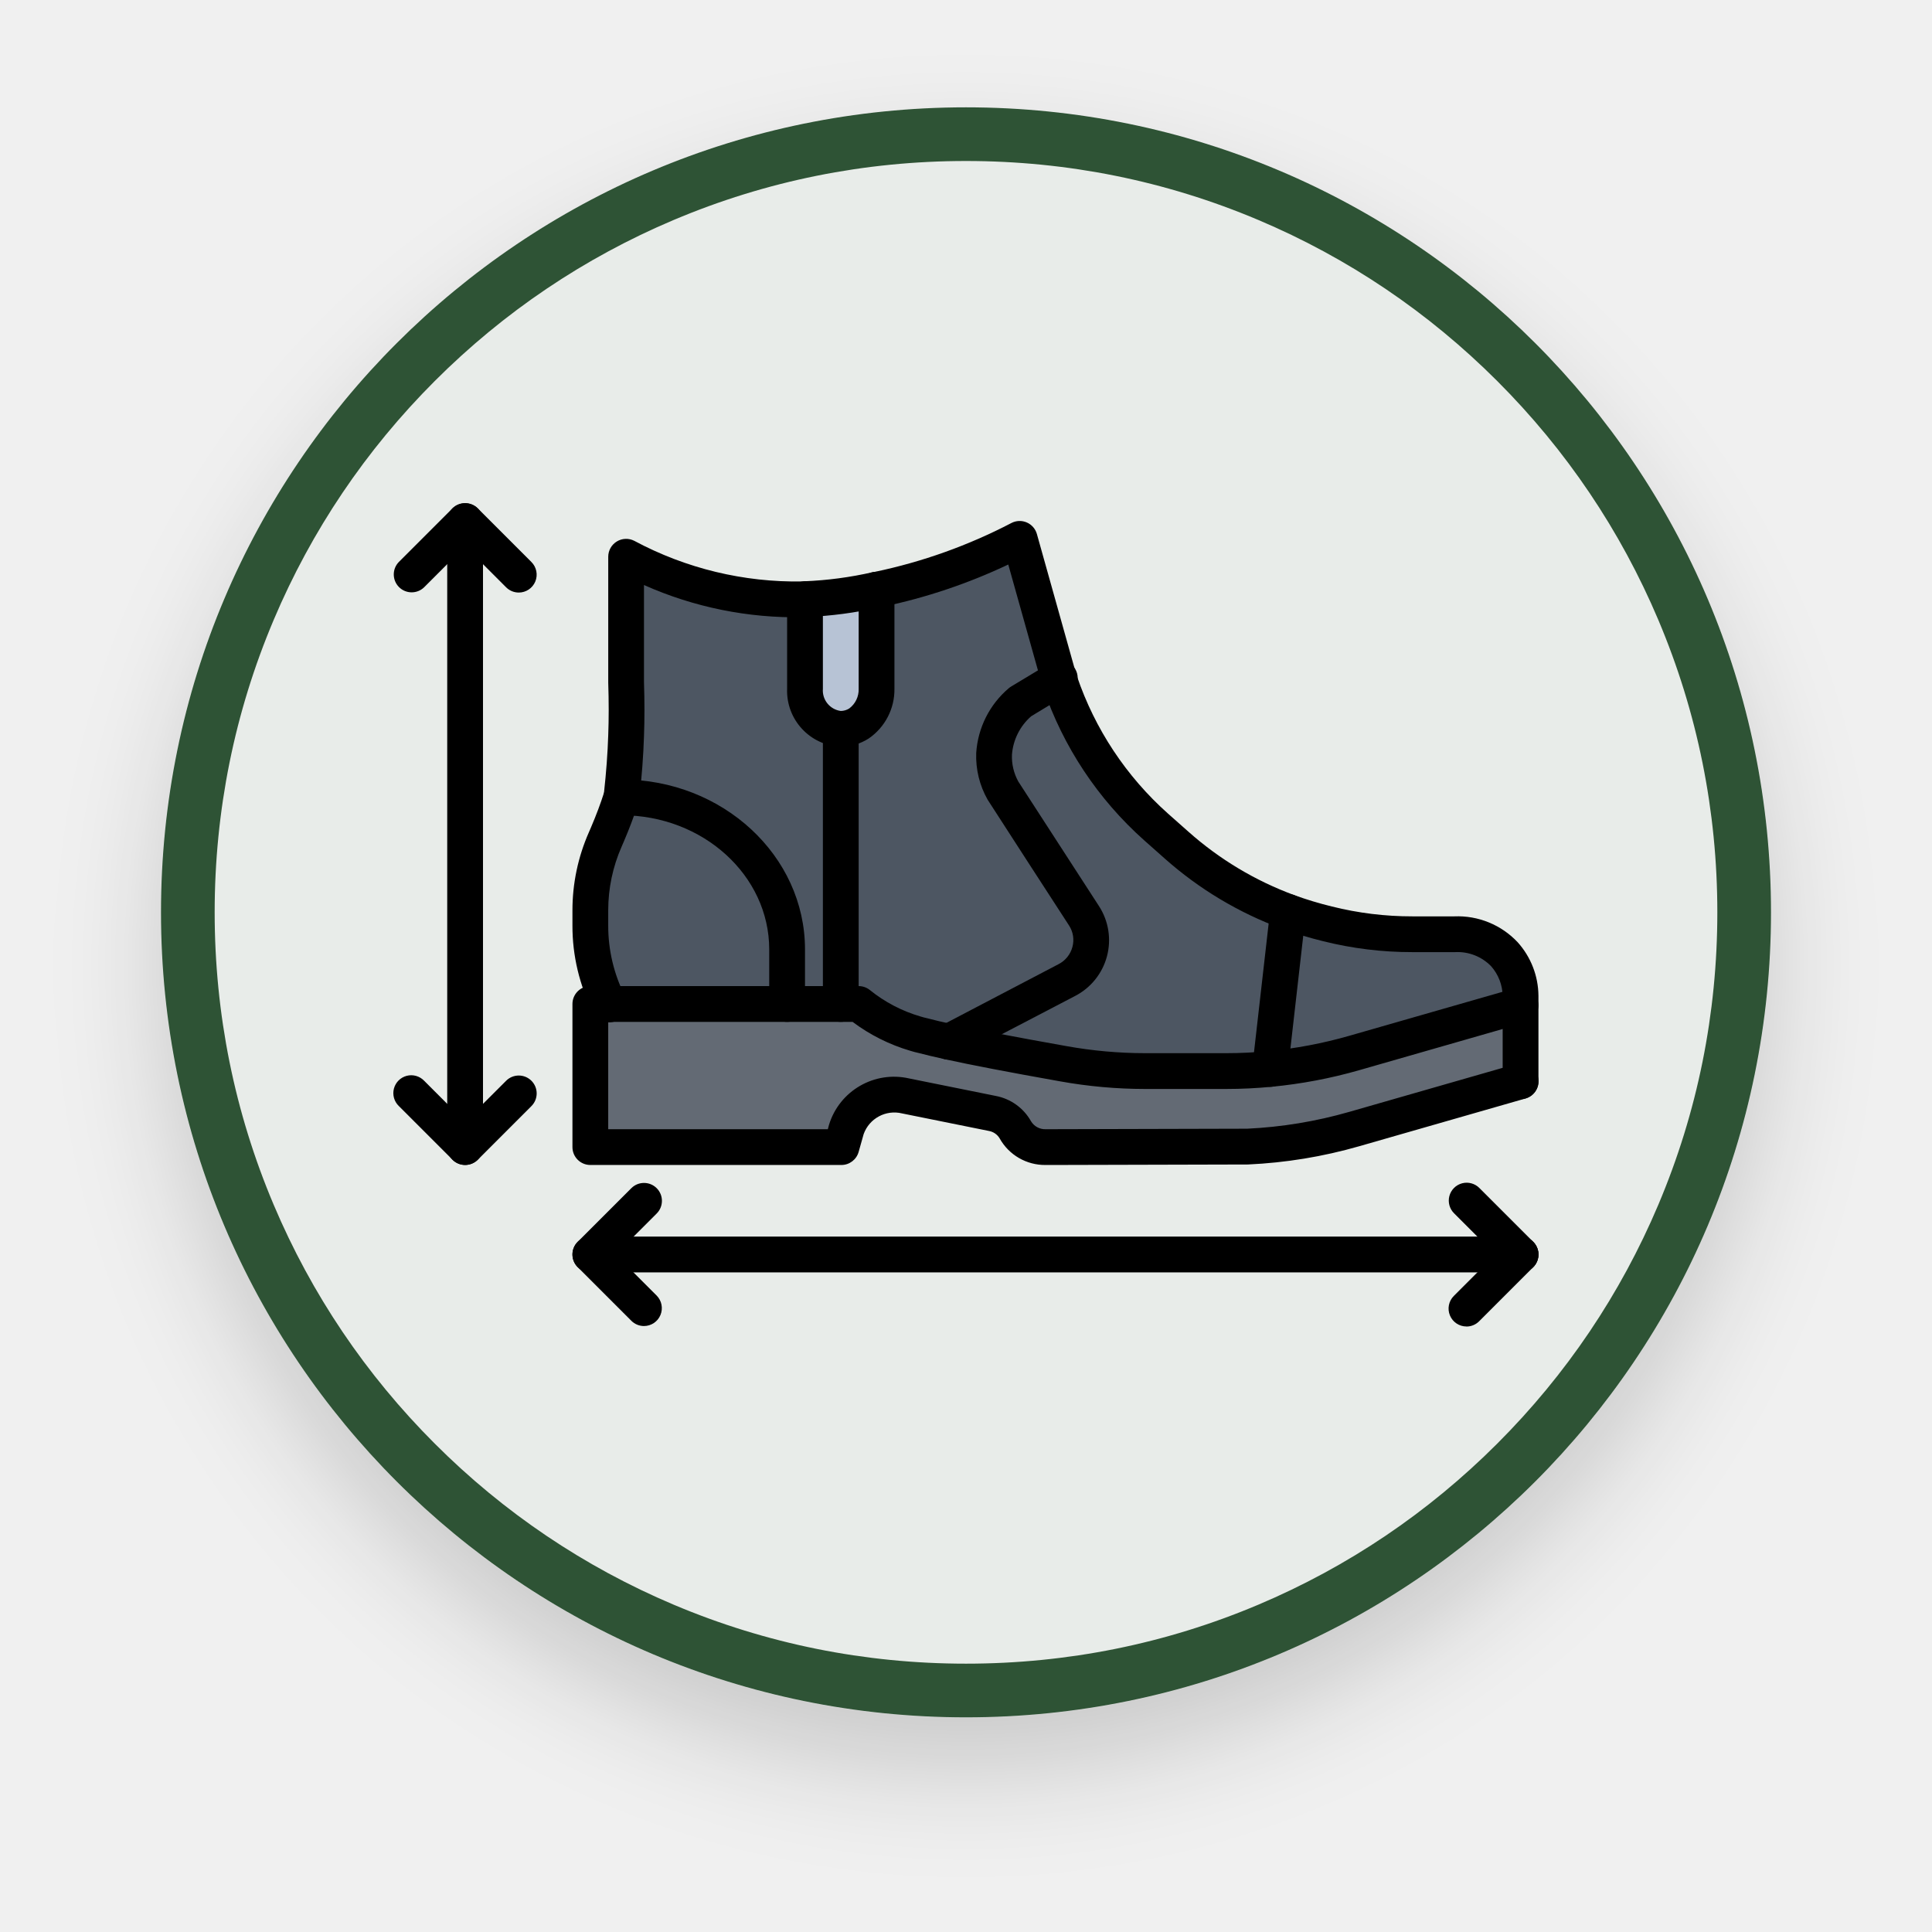
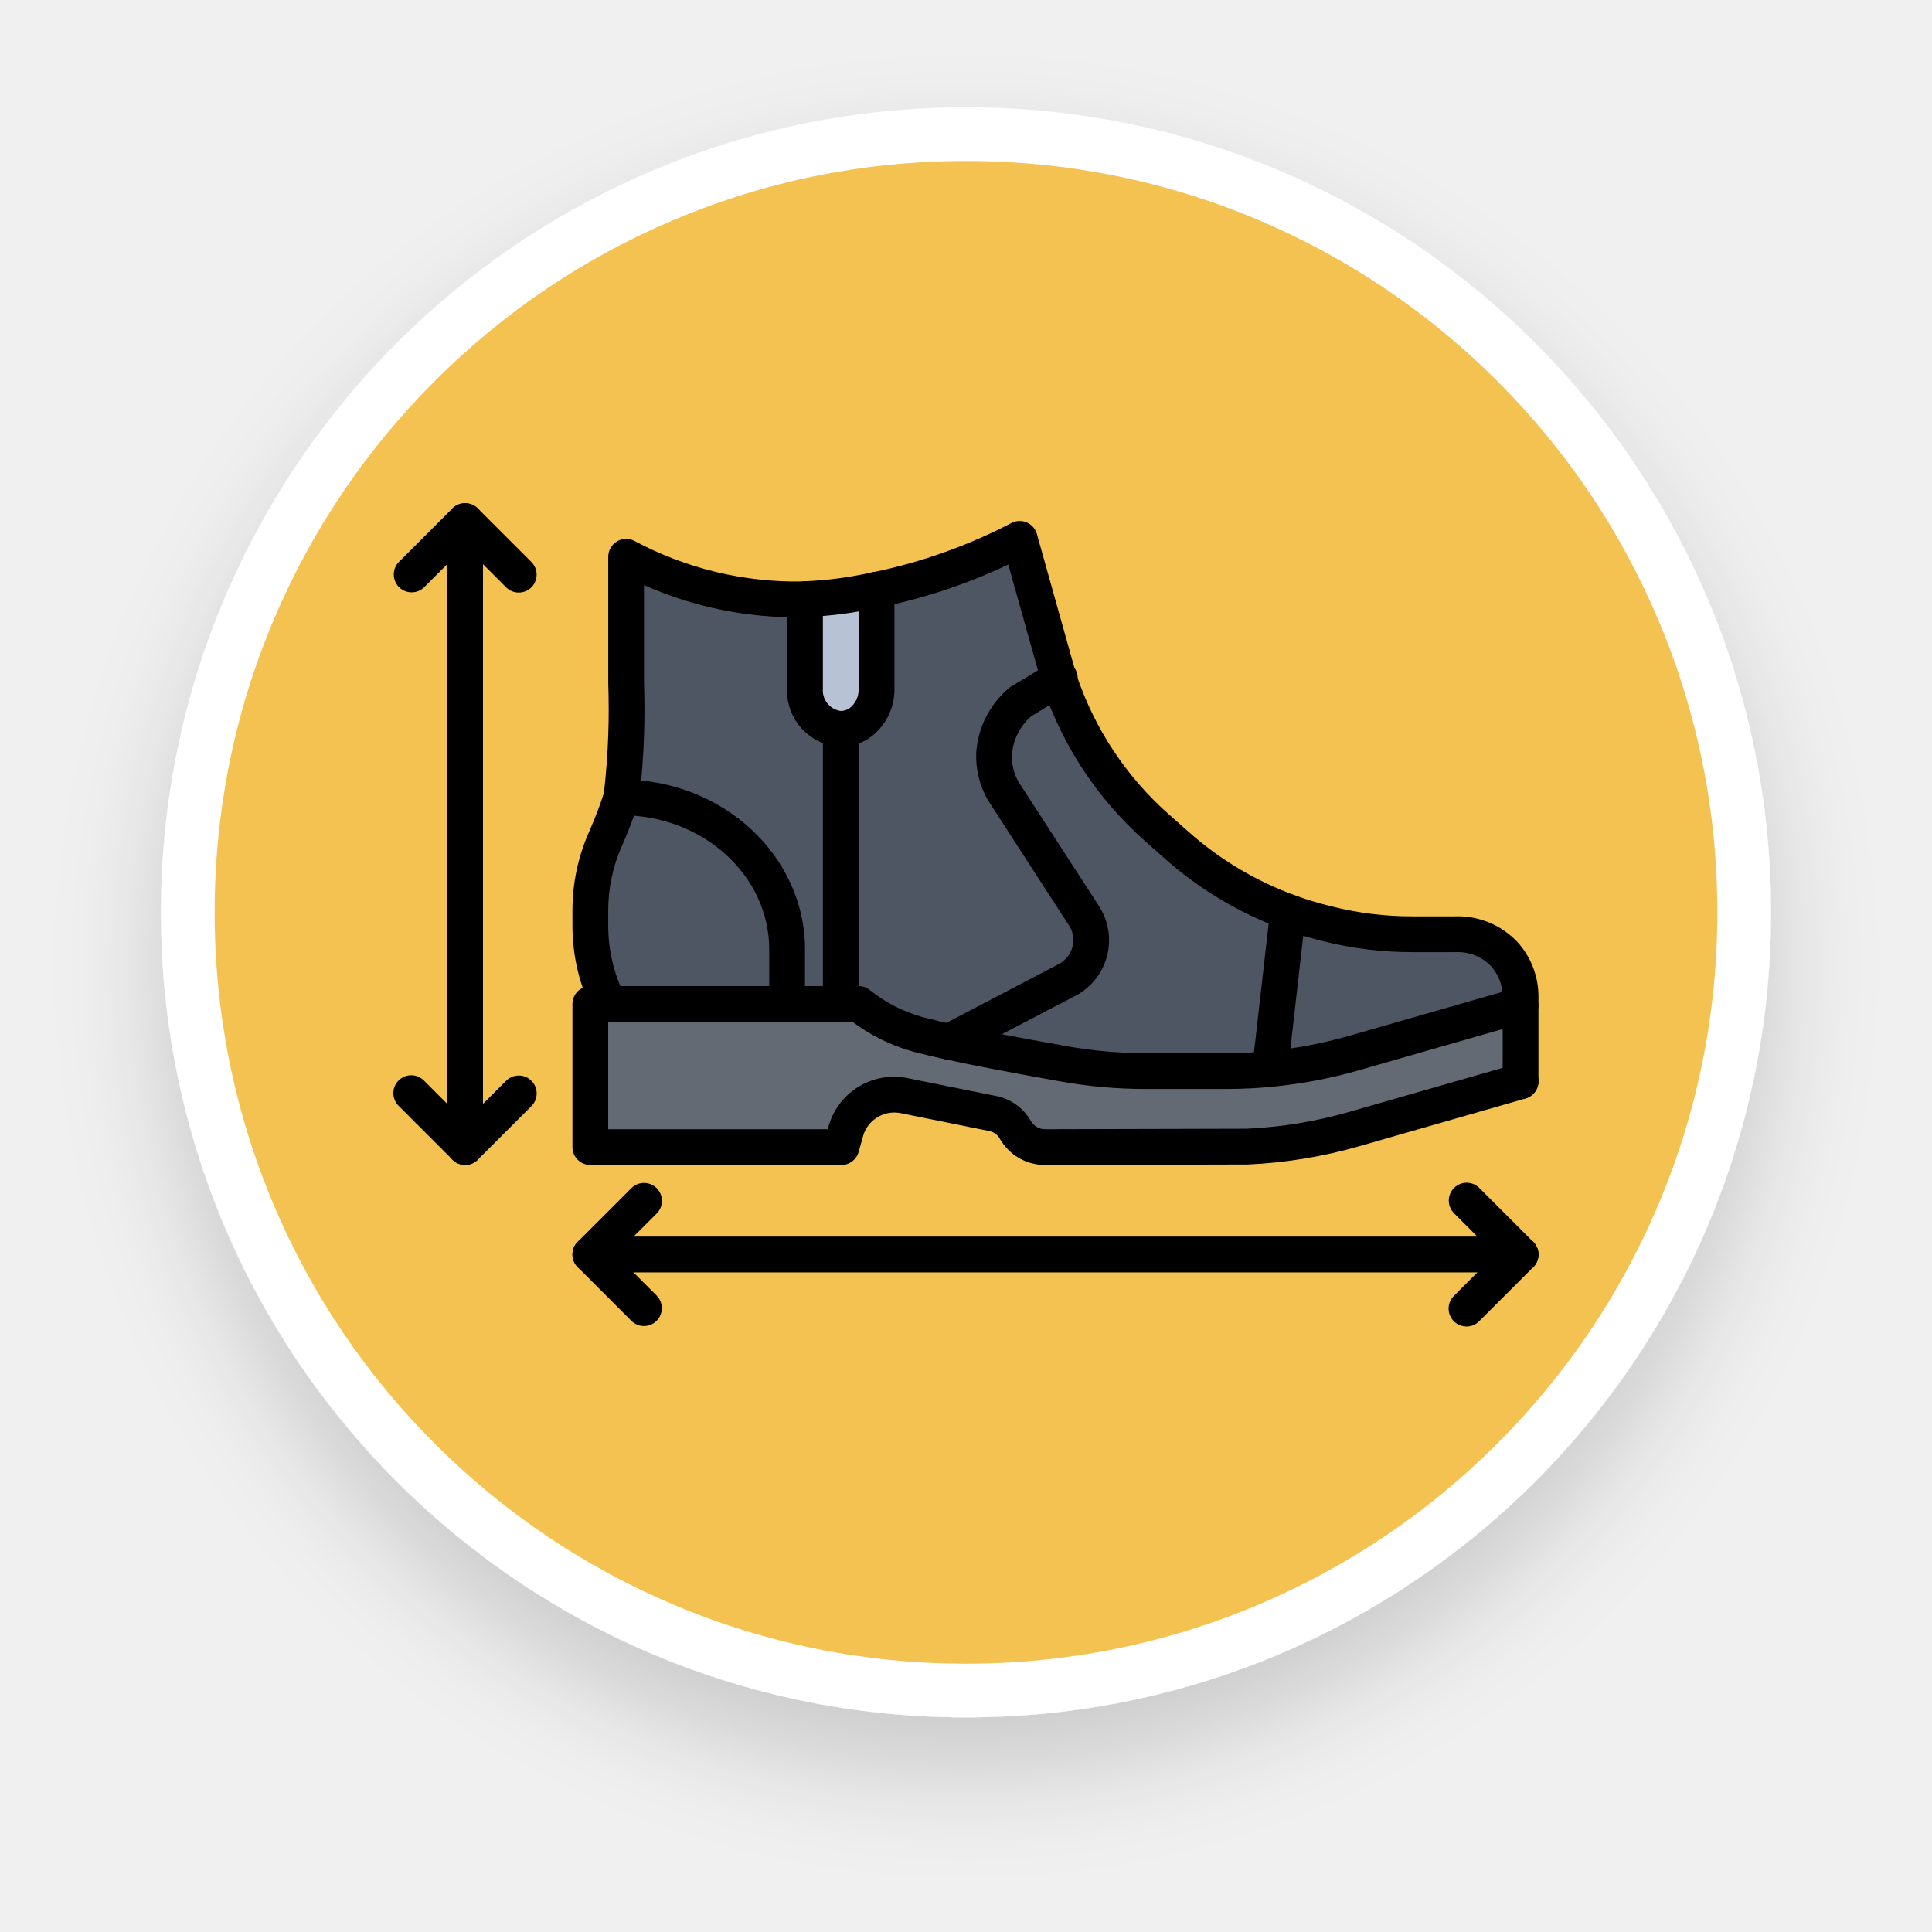
<svg xmlns="http://www.w3.org/2000/svg" width="108" height="108" viewBox="0 0 108 108">
  <defs>
    <filter id="Trazado_904820" x="0" y="0" width="108" height="108" filterUnits="userSpaceOnUse">
      <feOffset dy="3" input="SourceAlpha" />
      <feGaussianBlur stdDeviation="3" result="blur" />
      <feFlood flood-opacity="0.161" />
      <feComposite operator="in" in2="blur" />
      <feComposite in="SourceGraphic" />
    </filter>
  </defs>
  <g id="Grupo_1178807" data-name="Grupo 1178807" transform="translate(-199.999 -5078.443)">
    <g id="Grupo_1178002" data-name="Grupo 1178002" transform="translate(0 2257.588)">
      <g id="Grupo_1178589" data-name="Grupo 1178589" transform="translate(208.999 2826.855)">
        <g id="Grupo_1173585" data-name="Grupo 1173585" transform="translate(0 0)">
          <g id="Grupo_1173428" data-name="Grupo 1173428">
            <g id="Grupo_1171958" data-name="Grupo 1171958">
              <g id="Grupo_1167341" data-name="Grupo 1167341">
                <g id="Grupo_1166792" data-name="Grupo 1166792">
                  <g transform="matrix(1, 0, 0, 1, -9, -6)" filter="url(#Trazado_904820)">
-                     <g id="Trazado_904820-2" data-name="Trazado 904820" transform="translate(9 6)" fill="#e8ece9">
+                     <g id="Trazado_904820-2" data-name="Trazado 904820" transform="translate(9 6)" fill="#f4c251">
                      <path d="M 45 88.5 C 39.127 88.5 33.43 87.35 28.068 85.082 C 22.889 82.891 18.236 79.755 14.241 75.759 C 10.245 71.764 7.109 67.111 4.918 61.932 C 2.65 56.57 1.5 50.873 1.5 45 C 1.5 39.127 2.65 33.43 4.918 28.068 C 7.109 22.889 10.245 18.236 14.241 14.241 C 18.236 10.245 22.889 7.109 28.068 4.918 C 33.43 2.65 39.127 1.5 45 1.5 C 50.873 1.5 56.57 2.65 61.932 4.918 C 67.111 7.109 71.764 10.245 75.759 14.241 C 79.755 18.236 82.891 22.889 85.082 28.068 C 87.35 33.43 88.5 39.127 88.5 45 C 88.5 50.873 87.35 56.57 85.082 61.932 C 82.891 67.111 79.755 71.764 75.759 75.759 C 71.764 79.755 67.111 82.891 61.932 85.082 C 56.57 87.35 50.873 88.5 45 88.5 Z" stroke="none" />
-                       <path d="M 45 3 C 39.329 3 33.829 4.11 28.653 6.299 C 23.652 8.415 19.16 11.443 15.302 15.301 C 11.443 19.16 8.415 23.652 6.299 28.653 C 4.11 33.829 3 39.329 3 45 C 3 50.671 4.11 56.171 6.299 61.347 C 8.415 66.348 11.443 70.84 15.302 74.698 C 19.16 78.557 23.652 81.585 28.653 83.701 C 33.829 85.89 39.329 87 45 87 C 50.671 87 56.171 85.89 61.347 83.701 C 66.348 81.585 70.84 78.557 74.698 74.698 C 78.557 70.84 81.585 66.348 83.701 61.347 C 85.89 56.171 87 50.671 87 45 C 87 39.329 85.89 33.829 83.701 28.653 C 81.585 23.652 78.557 19.16 74.698 15.301 C 70.84 11.443 66.348 8.415 61.347 6.299 C 56.171 4.11 50.671 3 45 3 M 45 0 C 69.853 0 90 20.147 90 45 C 90 69.853 69.853 90 45 90 C 20.147 90 -7.62939453125e-06 69.853 -7.62939453125e-06 45 C -7.62939453125e-06 20.147 20.147 0 45 0 Z" stroke="none" fill="#2f5235" />
+                       <path d="M 45 3 C 39.329 3 33.829 4.11 28.653 6.299 C 23.652 8.415 19.16 11.443 15.302 15.301 C 11.443 19.16 8.415 23.652 6.299 28.653 C 4.11 33.829 3 39.329 3 45 C 3 50.671 4.11 56.171 6.299 61.347 C 8.415 66.348 11.443 70.84 15.302 74.698 C 19.16 78.557 23.652 81.585 28.653 83.701 C 33.829 85.89 39.329 87 45 87 C 50.671 87 56.171 85.89 61.347 83.701 C 66.348 81.585 70.84 78.557 74.698 74.698 C 78.557 70.84 81.585 66.348 83.701 61.347 C 85.89 56.171 87 50.671 87 45 C 87 39.329 85.89 33.829 83.701 28.653 C 81.585 23.652 78.557 19.16 74.698 15.301 C 70.84 11.443 66.348 8.415 61.347 6.299 C 56.171 4.11 50.671 3 45 3 M 45 0 C 69.853 0 90 20.147 90 45 C 90 69.853 69.853 90 45 90 C 20.147 90 -7.62939453125e-06 69.853 -7.62939453125e-06 45 C -7.62939453125e-06 20.147 20.147 0 45 0 Z" stroke="none" fill="#fff" />
                    </g>
                  </g>
                </g>
              </g>
            </g>
          </g>
        </g>
      </g>
    </g>
    <g id="shoes_7360564" transform="translate(221.999 5097.58)">
      <path id="Trazado_1034620" data-name="Trazado 1034620" d="M27,19.38a2.314,2.314,0,0,1-1,1.95,1.914,1.914,0,0,1-1,.29,2.131,2.131,0,0,1-2-2.24V14.37a21.991,21.991,0,0,0,4-.53Z" fill="#b7c3d5" />
      <path id="Trazado_1034621" data-name="Trazado 1034621" d="M26,37a9.2,9.2,0,0,0,3.18,1.66c.19.06.34.09.46.12.34.09.8.2,1.4.33,1.35.3,3.42.7,6.4,1.23a25.889,25.889,0,0,0,4.57.41h4.53c.82,0,1.65-.04,2.46-.12a25.977,25.977,0,0,0,4.7-.89L63,37.07v4.25l-9.3,2.67a25.851,25.851,0,0,1-5.98.98L36.92,45h-.47a1.9,1.9,0,0,1-1.69-.96,1.878,1.878,0,0,0-1.29-.92l-4.85-.98a2.814,2.814,0,0,0-3.31,1.87l-.27.99H11V37Z" fill="#636a74" />
      <path id="Trazado_1034622" data-name="Trazado 1034622" d="M62.1,34.22a3.649,3.649,0,0,0-2.8-1.12H56.95a19.468,19.468,0,0,1-4.74-.58A20.873,20.873,0,0,1,50,31.85a19.616,19.616,0,0,1-6.24-3.74L42.62,27.1a18.994,18.994,0,0,1-5.35-8.06l-.07-.18c0-.02-.01-.03-.01-.05C36.46,16.21,35.73,13.6,35,11a30.53,30.53,0,0,1-7.88,2.82.5.5,0,0,1-.12.02v5.54a2.314,2.314,0,0,1-1,1.95,1.914,1.914,0,0,1-1,.29,2.131,2.131,0,0,1-2-2.24V14.37a.486.486,0,0,1-.12.01A20.323,20.323,0,0,1,13,12v7c.03.94.04,1.94,0,3-.04,1.23-.14,2.38-.26,3.45h-.01c-.22.7-.48,1.38-.77,2.06l-.13.3A9.753,9.753,0,0,0,11,31.76v.85A9.711,9.711,0,0,0,12.04,37H26a9.2,9.2,0,0,0,3.18,1.66c.19.06.34.09.46.12.34.09.8.2,1.4.33,1.35.3,3.42.7,6.4,1.23a25.887,25.887,0,0,0,4.57.41h4.53c.82,0,1.65-.04,2.46-.12a25.981,25.981,0,0,0,4.7-.89L63,37.07v-.53a3.56,3.56,0,0,0-.9-2.32Z" fill="#4d5662" />
      <path id="Trazado_1034623" data-name="Trazado 1034623" d="M4,45.986a1,1,0,0,1-1-1v-35a1,1,0,0,1,2,0v35a1,1,0,0,1-1,1Z" />
      <path id="Trazado_1034624" data-name="Trazado 1034624" d="M7,13.987a1,1,0,0,1-.707-.293L4,11.4,1.707,13.694A1,1,0,0,1,.293,12.28l3-3a1.029,1.029,0,0,1,1.414,0l3,3A1,1,0,0,1,7,13.987Z" />
      <path id="Trazado_1034625" data-name="Trazado 1034625" d="M59.976,55.014a1,1,0,0,1-.707-1.707l3.023-3.024A1,1,0,1,1,63.706,51.7l-3.023,3.024a1,1,0,0,1-.707.293Z" />
      <path id="Trazado_1034626" data-name="Trazado 1034626" d="M63,51.989H11a1,1,0,0,1,0-2H63a1,1,0,0,1,0,2Z" />
      <path id="Trazado_1034627" data-name="Trazado 1034627" d="M14,54.989a1,1,0,0,1-.707-.293l-3-3a1,1,0,0,1,0-1.414l3-3A1,1,0,1,1,14.708,48.7l-2.294,2.293,2.294,2.293A1,1,0,0,1,14,54.989Z" />
      <path id="Trazado_1034628" data-name="Trazado 1034628" d="M63,51.989a1,1,0,0,1-.707-.293l-3-3a1,1,0,1,1,1.414-1.414l3,3A1,1,0,0,1,63,51.989Z" />
      <path id="Trazado_1034629" data-name="Trazado 1034629" d="M36.923,45.986H36.45A2.9,2.9,0,0,1,33.881,44.5a.871.871,0,0,0-.6-.416l-4.854-.98a1.822,1.822,0,0,0-2.148,1.155L26,45.249a1,1,0,0,1-.965.737H11a1,1,0,0,1-1-1v-8a1,1,0,0,1,1-1H26a1,1,0,0,1,.622.217,8.1,8.1,0,0,0,2.836,1.482c.135.043.229.064.308.083l.118.028c.341.09.787.2,1.368.322,1.394.31,3.474.709,6.363,1.223a24.852,24.852,0,0,0,4.395.395h4.53c.794,0,1.588-.039,2.361-.115a25,25,0,0,0,4.523-.856l9.3-2.669a1,1,0,0,1,.553,1.922l-9.3,2.67a27.075,27.075,0,0,1-4.883.925c-.834.082-1.694.124-2.554.124H42.01a26.866,26.866,0,0,1-4.747-.426c-2.916-.519-5.023-.923-6.439-1.237-.613-.133-1.087-.247-1.438-.34-.2-.046-.339-.08-.508-.134a10.136,10.136,0,0,1-3.217-1.613H12v6H24.276l.068-.253a3.8,3.8,0,0,1,4.476-2.586l4.848.979a2.868,2.868,0,0,1,1.967,1.416.92.92,0,0,0,.815.444l11.267-.029a24.912,24.912,0,0,0,5.708-.941l9.3-2.67a1,1,0,1,1,.553,1.922l-9.3,2.67a26.9,26.9,0,0,1-6.212,1.019Z" />
      <path id="Trazado_1034630" data-name="Trazado 1034630" d="M63,42.307a1,1,0,0,1-1-1v-4.78a2.578,2.578,0,0,0-.642-1.648,2.612,2.612,0,0,0-2.008-.792h-2.4a20.449,20.449,0,0,1-4.984-.61,21.957,21.957,0,0,1-2.306-.7,20.545,20.545,0,0,1-6.565-3.934l-1.138-1.009a20.023,20.023,0,0,1-5.635-8.488l-.055-.14a1.025,1.025,0,0,1-.051-.178L34.363,12.42a31.477,31.477,0,0,1-7.038,2.365,1.238,1.238,0,0,1-.184.033,22.67,22.67,0,0,1-4.043.535,1.56,1.56,0,0,1-.219.013,20.858,20.858,0,0,1-8.88-1.8v5.422c.035,1.081.035,2.086,0,3.038-.035,1.1-.122,2.252-.265,3.523a1,1,0,0,1-.092.32c-.208.643-.458,1.306-.763,2.021l-.132.306A8.818,8.818,0,0,0,12,31.747v.85a8.673,8.673,0,0,0,.933,3.939,1,1,0,1,1-1.785.9A10.651,10.651,0,0,1,10,32.6v-.85a10.812,10.812,0,0,1,.916-4.356l.126-.292c.291-.682.527-1.312.721-1.919.127-1.162.205-2.219.238-3.227.034-.91.034-1.869,0-2.936V11.986a1,1,0,0,1,1.455-.891,19.189,19.189,0,0,0,9.4,2.271h0c.037,0,.074-.008.111-.01a20.909,20.909,0,0,0,3.823-.509,1.127,1.127,0,0,1,.115-.018A29.63,29.63,0,0,0,34.537,10.1a1,1,0,0,1,1.426.615l2.19,7.811.01.037.039.1a18.065,18.065,0,0,0,5.085,7.676l1.136,1.007A18.557,18.557,0,0,0,50.347,30.9a20.111,20.111,0,0,0,2.1.635,18.432,18.432,0,0,0,4.506.553H59.3a4.6,4.6,0,0,1,3.537,1.445A4.528,4.528,0,0,1,64,36.526v4.78a1,1,0,0,1-1,1Z" />
      <path id="Trazado_1034631" data-name="Trazado 1034631" d="M25,37.986a1,1,0,0,1-1-1V21.61a1,1,0,1,1,2,0V36.986a1,1,0,0,1-1,1Z" />
      <path id="Trazado_1034632" data-name="Trazado 1034632" d="M22,37.986a1,1,0,0,1-1-1v-3.05c0-4.136-3.705-7.5-8.26-7.5a1,1,0,1,1-.01-2h.01C18.4,24.436,23,28.7,23,33.936v3.05a1,1,0,0,1-1,1Z" />
      <path id="Trazado_1034633" data-name="Trazado 1034633" d="M31.041,40.1a1,1,0,0,1-.465-1.886l6.59-3.45a1.517,1.517,0,0,0,.783-.966,1.483,1.483,0,0,0-.189-1.2c-1.519-2.338-3.04-4.689-4.55-7.03a4.924,4.924,0,0,1-.639-2.614,5.185,5.185,0,0,1,1.82-3.62.974.974,0,0,1,.142-.1l2.137-1.288A1,1,0,1,1,37.7,19.655L35.646,20.9a3.167,3.167,0,0,0-1.077,2.149,2.869,2.869,0,0,0,.354,1.5c1.476,2.283,3,4.633,4.515,6.972a3.508,3.508,0,0,1-1.349,5.022L31.5,39.982a.989.989,0,0,1-.463.114Z" />
      <path id="Trazado_1034634" data-name="Trazado 1034634" d="M49,41.616a.919.919,0,0,1-.114-.007,1,1,0,0,1-.88-1.106l1-8.78a.98.98,0,0,1,1.106-.88,1,1,0,0,1,.88,1.106l-1,8.78A1,1,0,0,1,49,41.616Z" />
      <path id="Trazado_1034635" data-name="Trazado 1034635" d="M25,22.606a3.13,3.13,0,0,1-3-3.24v-5.01a1,1,0,0,1,2,0v5.01a1.156,1.156,0,0,0,1,1.24.906.906,0,0,0,.472-.139,1.317,1.317,0,0,0,.528-1.1v-5.54a1,1,0,1,1,2,0v5.54a3.314,3.314,0,0,1-1.445,2.782A2.911,2.911,0,0,1,25,22.606Z" />
      <path id="Trazado_1034636" data-name="Trazado 1034636" d="M4,45.982a1,1,0,0,1-.707-.293l-3-3a1,1,0,1,1,1.414-1.414L4,43.569l2.293-2.291a1,1,0,1,1,1.414,1.416l-3,3A1,1,0,0,1,4,45.982Z" />
    </g>
  </g>
</svg>
